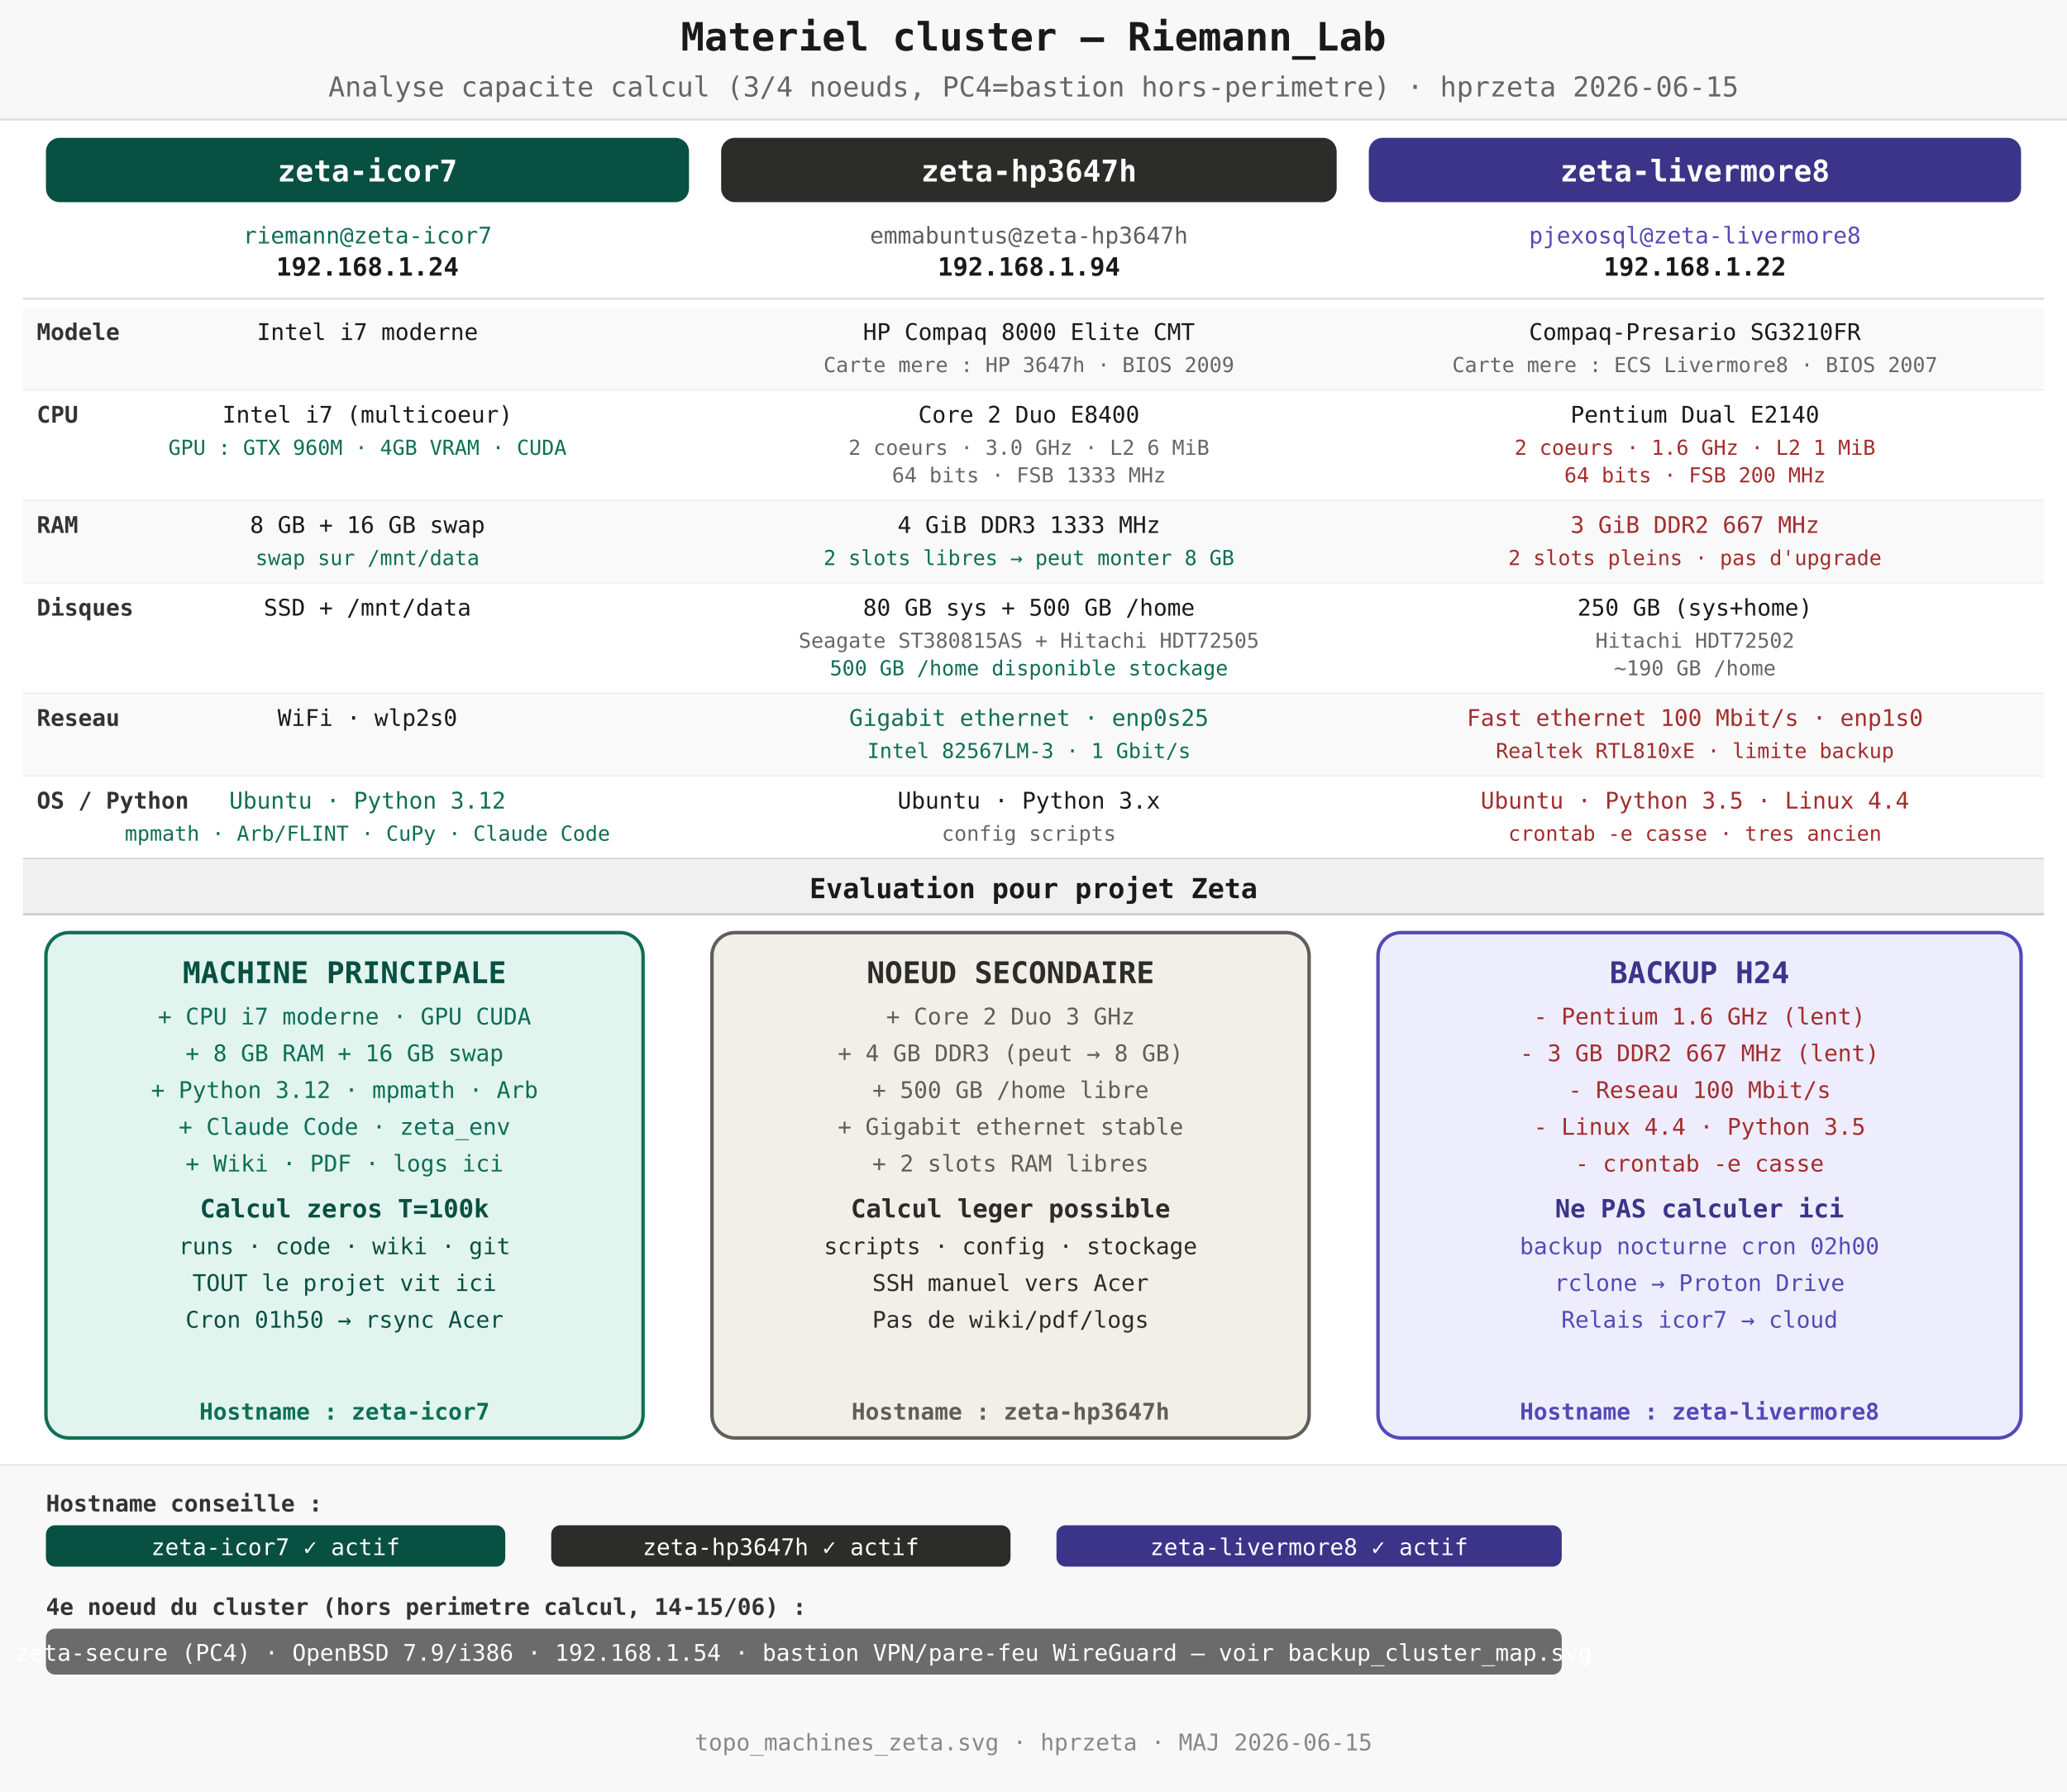
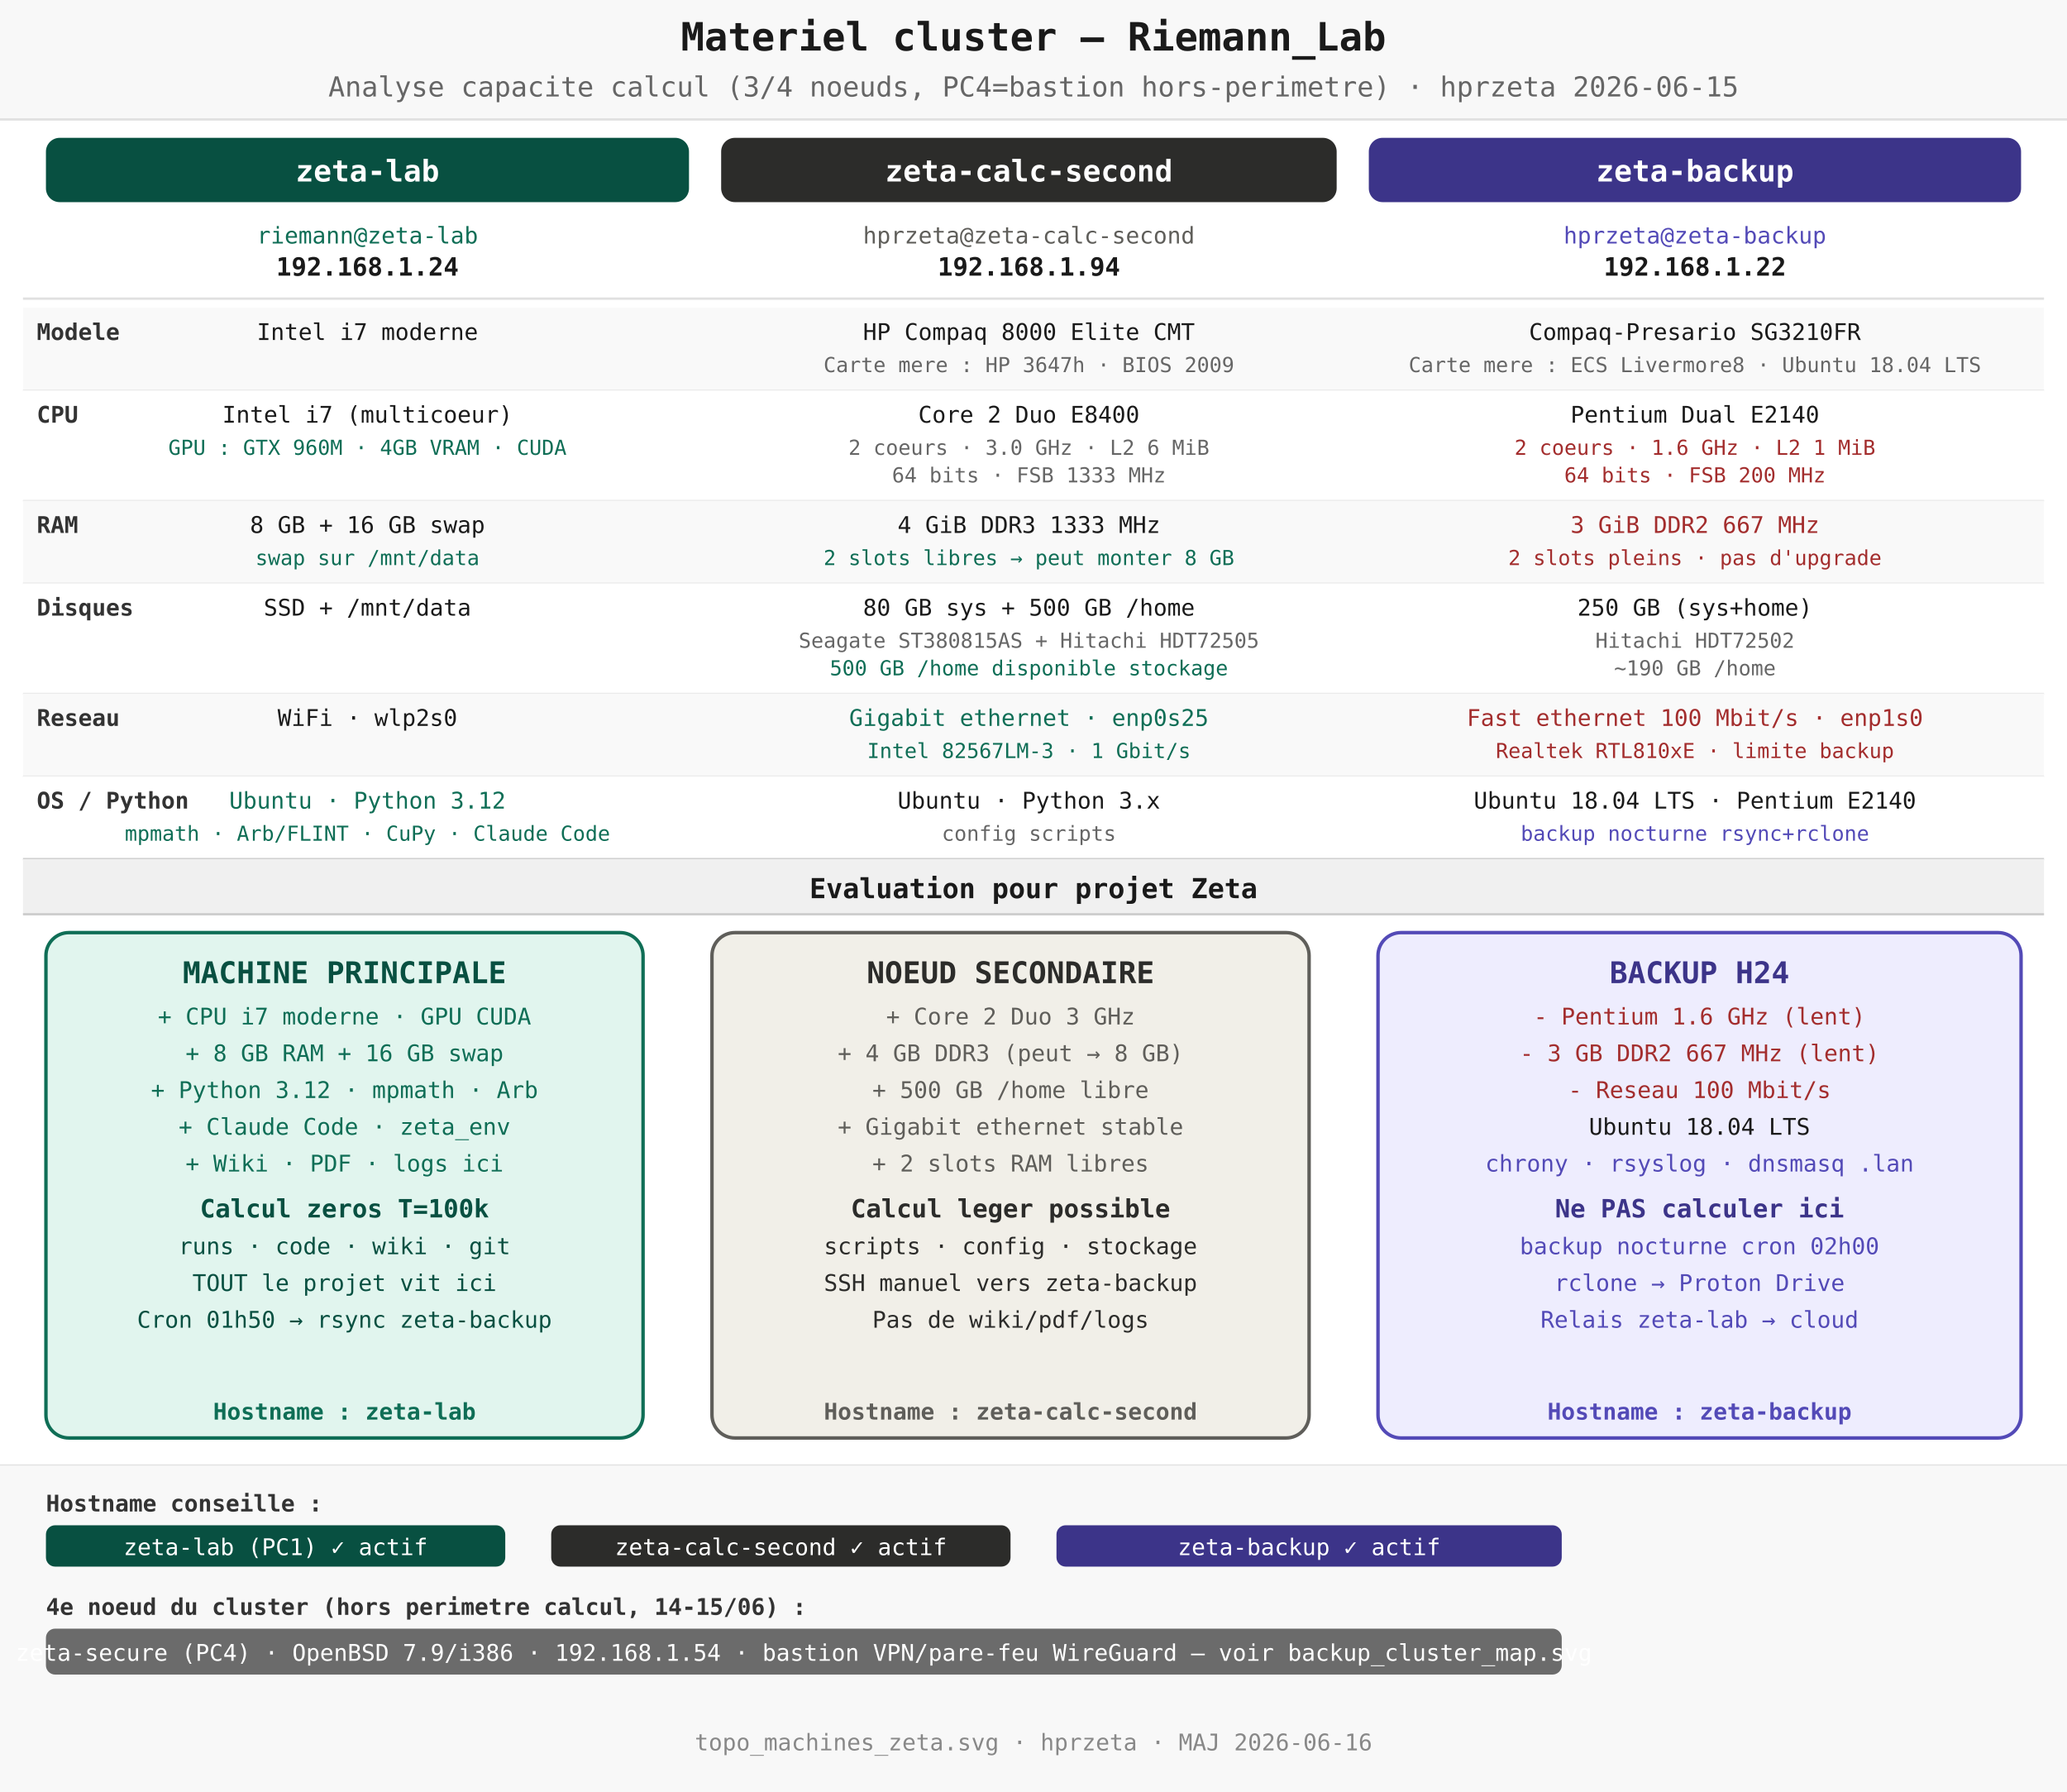
<svg xmlns="http://www.w3.org/2000/svg" width="900" height="780" viewBox="0 0 900 780" font-family="monospace,sans-serif">
  <rect width="900" height="780" fill="#ffffff" />
  <rect x="0" y="0" width="900" height="52" fill="#f8f8f8" />
  <line x1="0" y1="52" x2="900" y2="52" stroke="#e0e0e0" stroke-width="1" />
  <text x="450" y="22" text-anchor="middle" font-size="17" font-weight="700" fill="#1a1a1a">Materiel cluster — Riemann_Lab</text>
  <text x="450" y="42" text-anchor="middle" font-size="12" fill="#666">Analyse capacite calcul (3/4 noeuds, PC4=bastion hors-perimetre) · hprzeta 2026-06-15</text>
  <rect x="20" y="60" width="280" height="28" rx="6" fill="#085041" />
-   <text x="160" y="79" text-anchor="middle" font-size="13" font-weight="700" fill="#ffffff">zeta-icor7</text>
+   <text x="160" y="79" text-anchor="middle" font-size="13" font-weight="700" fill="#ffffff">zeta-lab</text>
  <rect x="314" y="60" width="268" height="28" rx="6" fill="#2c2c2a" />
-   <text x="448" y="79" text-anchor="middle" font-size="13" font-weight="700" fill="#ffffff">zeta-hp3647h</text>
+   <text x="448" y="79" text-anchor="middle" font-size="13" font-weight="700" fill="#ffffff">zeta-calc-second</text>
  <rect x="596" y="60" width="284" height="28" rx="6" fill="#3c3489" />
-   <text x="738" y="79" text-anchor="middle" font-size="13" font-weight="700" fill="#ffffff">zeta-livermore8</text>
-   <text x="160" y="106" text-anchor="middle" font-size="10" fill="#0f6e56">riemann@zeta-icor7</text>
-   <text x="448" y="106" text-anchor="middle" font-size="10" fill="#5f5e5a">emmabuntus@zeta-hp3647h</text>
-   <text x="738" y="106" text-anchor="middle" font-size="10" fill="#534ab7">pjexosql@zeta-livermore8</text>
+   <text x="738" y="79" text-anchor="middle" font-size="13" font-weight="700" fill="#ffffff">zeta-backup</text>
+   <text x="160" y="106" text-anchor="middle" font-size="10" fill="#0f6e56">riemann@zeta-lab</text>
+   <text x="448" y="106" text-anchor="middle" font-size="10" fill="#5f5e5a">hprzeta@zeta-calc-second</text>
+   <text x="738" y="106" text-anchor="middle" font-size="10" fill="#534ab7">hprzeta@zeta-backup</text>
  <text x="160" y="120" text-anchor="middle" font-size="11" font-weight="700" fill="#1a1a1a">192.168.1.24</text>
  <text x="448" y="120" text-anchor="middle" font-size="11" font-weight="700" fill="#1a1a1a">192.168.1.94</text>
  <text x="738" y="120" text-anchor="middle" font-size="11" font-weight="700" fill="#1a1a1a">192.168.1.22</text>
  <line x1="10" y1="130" x2="890" y2="130" stroke="#e0e0e0" stroke-width="1" />
  <rect x="10" y="134" width="880" height="36" rx="0" fill="#f9f9f9" />
  <text x="16" y="148" font-size="10" font-weight="700" fill="#333">Modele</text>
  <text x="160" y="148" text-anchor="middle" font-size="10" fill="#1a1a1a">Intel i7 moderne</text>
  <text x="448" y="148" text-anchor="middle" font-size="10" fill="#1a1a1a">HP Compaq 8000 Elite CMT</text>
  <text x="738" y="148" text-anchor="middle" font-size="10" fill="#1a1a1a">Compaq-Presario SG3210FR</text>
  <text x="448" y="162" text-anchor="middle" font-size="9" fill="#666">Carte mere : HP 3647h · BIOS 2009</text>
-   <text x="738" y="162" text-anchor="middle" font-size="9" fill="#666">Carte mere : ECS Livermore8 · BIOS 2007</text>
+   <text x="738" y="162" text-anchor="middle" font-size="9" fill="#666">Carte mere : ECS Livermore8 · Ubuntu 18.04 LTS</text>
  <line x1="10" y1="170" x2="890" y2="170" stroke="#e8e8e8" stroke-width="0.8" />
  <rect x="10" y="170" width="880" height="48" rx="0" fill="#ffffff" />
  <text x="16" y="184" font-size="10" font-weight="700" fill="#333">CPU</text>
  <text x="160" y="184" text-anchor="middle" font-size="10" fill="#1a1a1a">Intel i7 (multicoeur)</text>
  <text x="448" y="184" text-anchor="middle" font-size="10" fill="#1a1a1a">Core 2 Duo E8400</text>
  <text x="738" y="184" text-anchor="middle" font-size="10" fill="#1a1a1a">Pentium Dual E2140</text>
  <text x="160" y="198" text-anchor="middle" font-size="9" fill="#0f6e56">GPU : GTX 960M · 4GB VRAM · CUDA</text>
  <text x="448" y="198" text-anchor="middle" font-size="9" fill="#666">2 coeurs · 3.0 GHz · L2 6 MiB</text>
  <text x="738" y="198" text-anchor="middle" font-size="9" fill="#a32d2d">2 coeurs · 1.6 GHz · L2 1 MiB</text>
  <text x="448" y="210" text-anchor="middle" font-size="9" fill="#666">64 bits · FSB 1333 MHz</text>
  <text x="738" y="210" text-anchor="middle" font-size="9" fill="#a32d2d">64 bits · FSB 200 MHz</text>
  <line x1="10" y1="218" x2="890" y2="218" stroke="#e8e8e8" stroke-width="0.8" />
  <rect x="10" y="218" width="880" height="36" rx="0" fill="#f9f9f9" />
  <text x="16" y="232" font-size="10" font-weight="700" fill="#333">RAM</text>
  <text x="160" y="232" text-anchor="middle" font-size="10" fill="#1a1a1a">8 GB + 16 GB swap</text>
  <text x="448" y="232" text-anchor="middle" font-size="10" fill="#1a1a1a">4 GiB DDR3 1333 MHz</text>
  <text x="738" y="232" text-anchor="middle" font-size="10" fill="#a32d2d">3 GiB DDR2 667 MHz</text>
  <text x="160" y="246" text-anchor="middle" font-size="9" fill="#0f6e56">swap sur /mnt/data</text>
  <text x="448" y="246" text-anchor="middle" font-size="9" fill="#0f6e56">2 slots libres → peut monter 8 GB</text>
  <text x="738" y="246" text-anchor="middle" font-size="9" fill="#a32d2d">2 slots pleins · pas d'upgrade</text>
  <line x1="10" y1="254" x2="890" y2="254" stroke="#e8e8e8" stroke-width="0.8" />
  <rect x="10" y="254" width="880" height="48" rx="0" fill="#ffffff" />
  <text x="16" y="268" font-size="10" font-weight="700" fill="#333">Disques</text>
  <text x="160" y="268" text-anchor="middle" font-size="10" fill="#1a1a1a">SSD + /mnt/data</text>
  <text x="448" y="268" text-anchor="middle" font-size="10" fill="#1a1a1a">80 GB sys + 500 GB /home</text>
  <text x="738" y="268" text-anchor="middle" font-size="10" fill="#1a1a1a">250 GB (sys+home)</text>
  <text x="448" y="282" text-anchor="middle" font-size="9" fill="#666">Seagate ST380815AS + Hitachi HDT72505</text>
  <text x="738" y="282" text-anchor="middle" font-size="9" fill="#666">Hitachi HDT72502</text>
  <text x="448" y="294" text-anchor="middle" font-size="9" fill="#0f6e56">500 GB /home disponible stockage</text>
  <text x="738" y="294" text-anchor="middle" font-size="9" fill="#666">~190 GB /home</text>
  <line x1="10" y1="302" x2="890" y2="302" stroke="#e8e8e8" stroke-width="0.8" />
  <rect x="10" y="302" width="880" height="36" rx="0" fill="#f9f9f9" />
  <text x="16" y="316" font-size="10" font-weight="700" fill="#333">Reseau</text>
  <text x="160" y="316" text-anchor="middle" font-size="10" fill="#1a1a1a">WiFi · wlp2s0</text>
  <text x="448" y="316" text-anchor="middle" font-size="10" fill="#0f6e56">Gigabit ethernet · enp0s25</text>
  <text x="738" y="316" text-anchor="middle" font-size="10" fill="#a32d2d">Fast ethernet 100 Mbit/s · enp1s0</text>
  <text x="448" y="330" text-anchor="middle" font-size="9" fill="#0f6e56">Intel 82567LM-3 · 1 Gbit/s</text>
  <text x="738" y="330" text-anchor="middle" font-size="9" fill="#a32d2d">Realtek RTL810xE · limite backup</text>
  <line x1="10" y1="338" x2="890" y2="338" stroke="#e8e8e8" stroke-width="0.8" />
  <rect x="10" y="338" width="880" height="36" rx="0" fill="#ffffff" />
  <text x="16" y="352" font-size="10" font-weight="700" fill="#333">OS / Python</text>
  <text x="160" y="352" text-anchor="middle" font-size="10" fill="#0f6e56">Ubuntu · Python 3.12</text>
  <text x="448" y="352" text-anchor="middle" font-size="10" fill="#1a1a1a">Ubuntu · Python 3.x</text>
-   <text x="738" y="352" text-anchor="middle" font-size="10" fill="#a32d2d">Ubuntu · Python 3.5 · Linux 4.4</text>
+   <text x="738" y="352" text-anchor="middle" font-size="10" fill="#1a1a1a">Ubuntu 18.04 LTS · Pentium E2140</text>
  <text x="160" y="366" text-anchor="middle" font-size="9" fill="#0f6e56">mpmath · Arb/FLINT · CuPy · Claude Code</text>
  <text x="448" y="366" text-anchor="middle" font-size="9" fill="#666">config scripts</text>
-   <text x="738" y="366" text-anchor="middle" font-size="9" fill="#a32d2d">crontab -e casse · tres ancien</text>
+   <text x="738" y="366" text-anchor="middle" font-size="9" fill="#534ab7">backup nocturne rsync+rclone</text>
  <line x1="10" y1="374" x2="890" y2="374" stroke="#ccc" stroke-width="1" />
  <rect x="10" y="374" width="880" height="24" rx="0" fill="#f0f0f0" />
  <text x="450" y="391" text-anchor="middle" font-size="12" font-weight="700" fill="#1a1a1a">Evaluation pour projet Zeta</text>
  <line x1="10" y1="398" x2="890" y2="398" stroke="#ccc" stroke-width="1" />
  <rect x="20" y="406" width="260" height="220" rx="10" fill="#e1f5ee" stroke="#0f6e56" stroke-width="1.5" />
  <text x="150" y="428" text-anchor="middle" font-size="13" font-weight="700" fill="#085041">MACHINE PRINCIPALE</text>
  <text x="150" y="446" text-anchor="middle" font-size="10" fill="#0f6e56">+ CPU i7 moderne · GPU CUDA</text>
  <text x="150" y="462" text-anchor="middle" font-size="10" fill="#0f6e56">+ 8 GB RAM + 16 GB swap</text>
  <text x="150" y="478" text-anchor="middle" font-size="10" fill="#0f6e56">+ Python 3.12 · mpmath · Arb</text>
  <text x="150" y="494" text-anchor="middle" font-size="10" fill="#0f6e56">+ Claude Code · zeta_env</text>
  <text x="150" y="510" text-anchor="middle" font-size="10" fill="#0f6e56">+ Wiki · PDF · logs ici</text>
  <text x="150" y="530" text-anchor="middle" font-size="11" font-weight="700" fill="#085041">Calcul zeros T=100k</text>
  <text x="150" y="546" text-anchor="middle" font-size="10" fill="#085041">runs · code · wiki · git</text>
  <text x="150" y="562" text-anchor="middle" font-size="10" fill="#085041">TOUT le projet vit ici</text>
-   <text x="150" y="578" text-anchor="middle" font-size="10" fill="#085041">Cron 01h50 → rsync Acer</text>
-   <text x="150" y="618" text-anchor="middle" font-size="10" font-weight="700" fill="#0f6e56">Hostname : zeta-icor7</text>
+   <text x="150" y="578" text-anchor="middle" font-size="10" fill="#085041">Cron 01h50 → rsync zeta-backup</text>
+   <text x="150" y="618" text-anchor="middle" font-size="10" font-weight="700" fill="#0f6e56">Hostname : zeta-lab</text>
  <rect x="310" y="406" width="260" height="220" rx="10" fill="#f1efe8" stroke="#5f5e5a" stroke-width="1.5" />
  <text x="440" y="428" text-anchor="middle" font-size="13" font-weight="700" fill="#2c2c2a">NOEUD SECONDAIRE</text>
  <text x="440" y="446" text-anchor="middle" font-size="10" fill="#5f5e5a">+ Core 2 Duo 3 GHz</text>
  <text x="440" y="462" text-anchor="middle" font-size="10" fill="#5f5e5a">+ 4 GB DDR3 (peut → 8 GB)</text>
  <text x="440" y="478" text-anchor="middle" font-size="10" fill="#5f5e5a">+ 500 GB /home libre</text>
  <text x="440" y="494" text-anchor="middle" font-size="10" fill="#5f5e5a">+ Gigabit ethernet stable</text>
  <text x="440" y="510" text-anchor="middle" font-size="10" fill="#5f5e5a">+ 2 slots RAM libres</text>
  <text x="440" y="530" text-anchor="middle" font-size="11" font-weight="700" fill="#2c2c2a">Calcul leger possible</text>
  <text x="440" y="546" text-anchor="middle" font-size="10" fill="#2c2c2a">scripts · config · stockage</text>
-   <text x="440" y="562" text-anchor="middle" font-size="10" fill="#2c2c2a">SSH manuel vers Acer</text>
+   <text x="440" y="562" text-anchor="middle" font-size="10" fill="#2c2c2a">SSH manuel vers zeta-backup</text>
  <text x="440" y="578" text-anchor="middle" font-size="10" fill="#2c2c2a">Pas de wiki/pdf/logs</text>
-   <text x="440" y="618" text-anchor="middle" font-size="10" font-weight="700" fill="#5f5e5a">Hostname : zeta-hp3647h</text>
+   <text x="440" y="618" text-anchor="middle" font-size="10" font-weight="700" fill="#5f5e5a">Hostname : zeta-calc-second</text>
  <rect x="600" y="406" width="280" height="220" rx="10" fill="#eeedfe" stroke="#534ab7" stroke-width="1.5" />
  <text x="740" y="428" text-anchor="middle" font-size="13" font-weight="700" fill="#3c3489">BACKUP H24</text>
  <text x="740" y="446" text-anchor="middle" font-size="10" fill="#a32d2d">- Pentium 1.6 GHz (lent)</text>
  <text x="740" y="462" text-anchor="middle" font-size="10" fill="#a32d2d">- 3 GB DDR2 667 MHz (lent)</text>
  <text x="740" y="478" text-anchor="middle" font-size="10" fill="#a32d2d">- Reseau 100 Mbit/s</text>
-   <text x="740" y="494" text-anchor="middle" font-size="10" fill="#a32d2d">- Linux 4.4 · Python 3.5</text>
-   <text x="740" y="510" text-anchor="middle" font-size="10" fill="#a32d2d">- crontab -e casse</text>
+   <text x="740" y="494" text-anchor="middle" font-size="10" fill="#1a1a1a">Ubuntu 18.04 LTS</text>
+   <text x="740" y="510" text-anchor="middle" font-size="10" fill="#534ab7">chrony · rsyslog · dnsmasq .lan</text>
  <text x="740" y="530" text-anchor="middle" font-size="11" font-weight="700" fill="#3c3489">Ne PAS calculer ici</text>
  <text x="740" y="546" text-anchor="middle" font-size="10" fill="#534ab7">backup nocturne cron 02h00</text>
  <text x="740" y="562" text-anchor="middle" font-size="10" fill="#534ab7">rclone → Proton Drive</text>
-   <text x="740" y="578" text-anchor="middle" font-size="10" fill="#534ab7">Relais icor7 → cloud</text>
-   <text x="740" y="618" text-anchor="middle" font-size="10" font-weight="700" fill="#534ab7">Hostname : zeta-livermore8</text>
+   <text x="740" y="578" text-anchor="middle" font-size="10" fill="#534ab7">Relais zeta-lab → cloud</text>
+   <text x="740" y="618" text-anchor="middle" font-size="10" font-weight="700" fill="#534ab7">Hostname : zeta-backup</text>
  <line x1="0" y1="638" x2="900" y2="638" stroke="#e0e0e0" stroke-width="1" />
  <rect x="0" y="638" width="900" height="142" fill="#f8f8f8" />
  <text x="20" y="658" font-size="10" font-weight="700" fill="#333">Hostname conseille :</text>
  <rect x="20" y="664" width="200" height="18" rx="4" fill="#085041" />
-   <text x="120" y="677" text-anchor="middle" font-size="10" fill="#fff">zeta-icor7  ✓ actif</text>
+   <text x="120" y="677" text-anchor="middle" font-size="10" fill="#fff">zeta-lab (PC1)  ✓ actif</text>
  <rect x="240" y="664" width="200" height="18" rx="4" fill="#2c2c2a" />
-   <text x="340" y="677" text-anchor="middle" font-size="10" fill="#fff">zeta-hp3647h  ✓ actif</text>
+   <text x="340" y="677" text-anchor="middle" font-size="10" fill="#fff">zeta-calc-second  ✓ actif</text>
  <rect x="460" y="664" width="220" height="18" rx="4" fill="#3c3489" />
-   <text x="570" y="677" text-anchor="middle" font-size="10" fill="#fff">zeta-livermore8  ✓ actif</text>
+   <text x="570" y="677" text-anchor="middle" font-size="10" fill="#fff">zeta-backup  ✓ actif</text>
  <text x="20" y="703" font-size="10" font-weight="700" fill="#333">4e noeud du cluster (hors perimetre calcul, 14-15/06) :</text>
  <rect x="20" y="709" width="660" height="20" rx="4" fill="#6b6b6b" />
  <text x="350" y="723" text-anchor="middle" font-size="10" fill="#fff">zeta-secure (PC4) · OpenBSD 7.9/i386 · 192.168.1.54 · bastion VPN/pare-feu WireGuard — voir backup_cluster_map.svg</text>
-   <text x="450" y="762" text-anchor="middle" font-size="10" fill="#888">topo_machines_zeta.svg · hprzeta · MAJ 2026-06-15</text>
+   <text x="450" y="762" text-anchor="middle" font-size="10" fill="#888">topo_machines_zeta.svg · hprzeta · MAJ 2026-06-16</text>
</svg>
